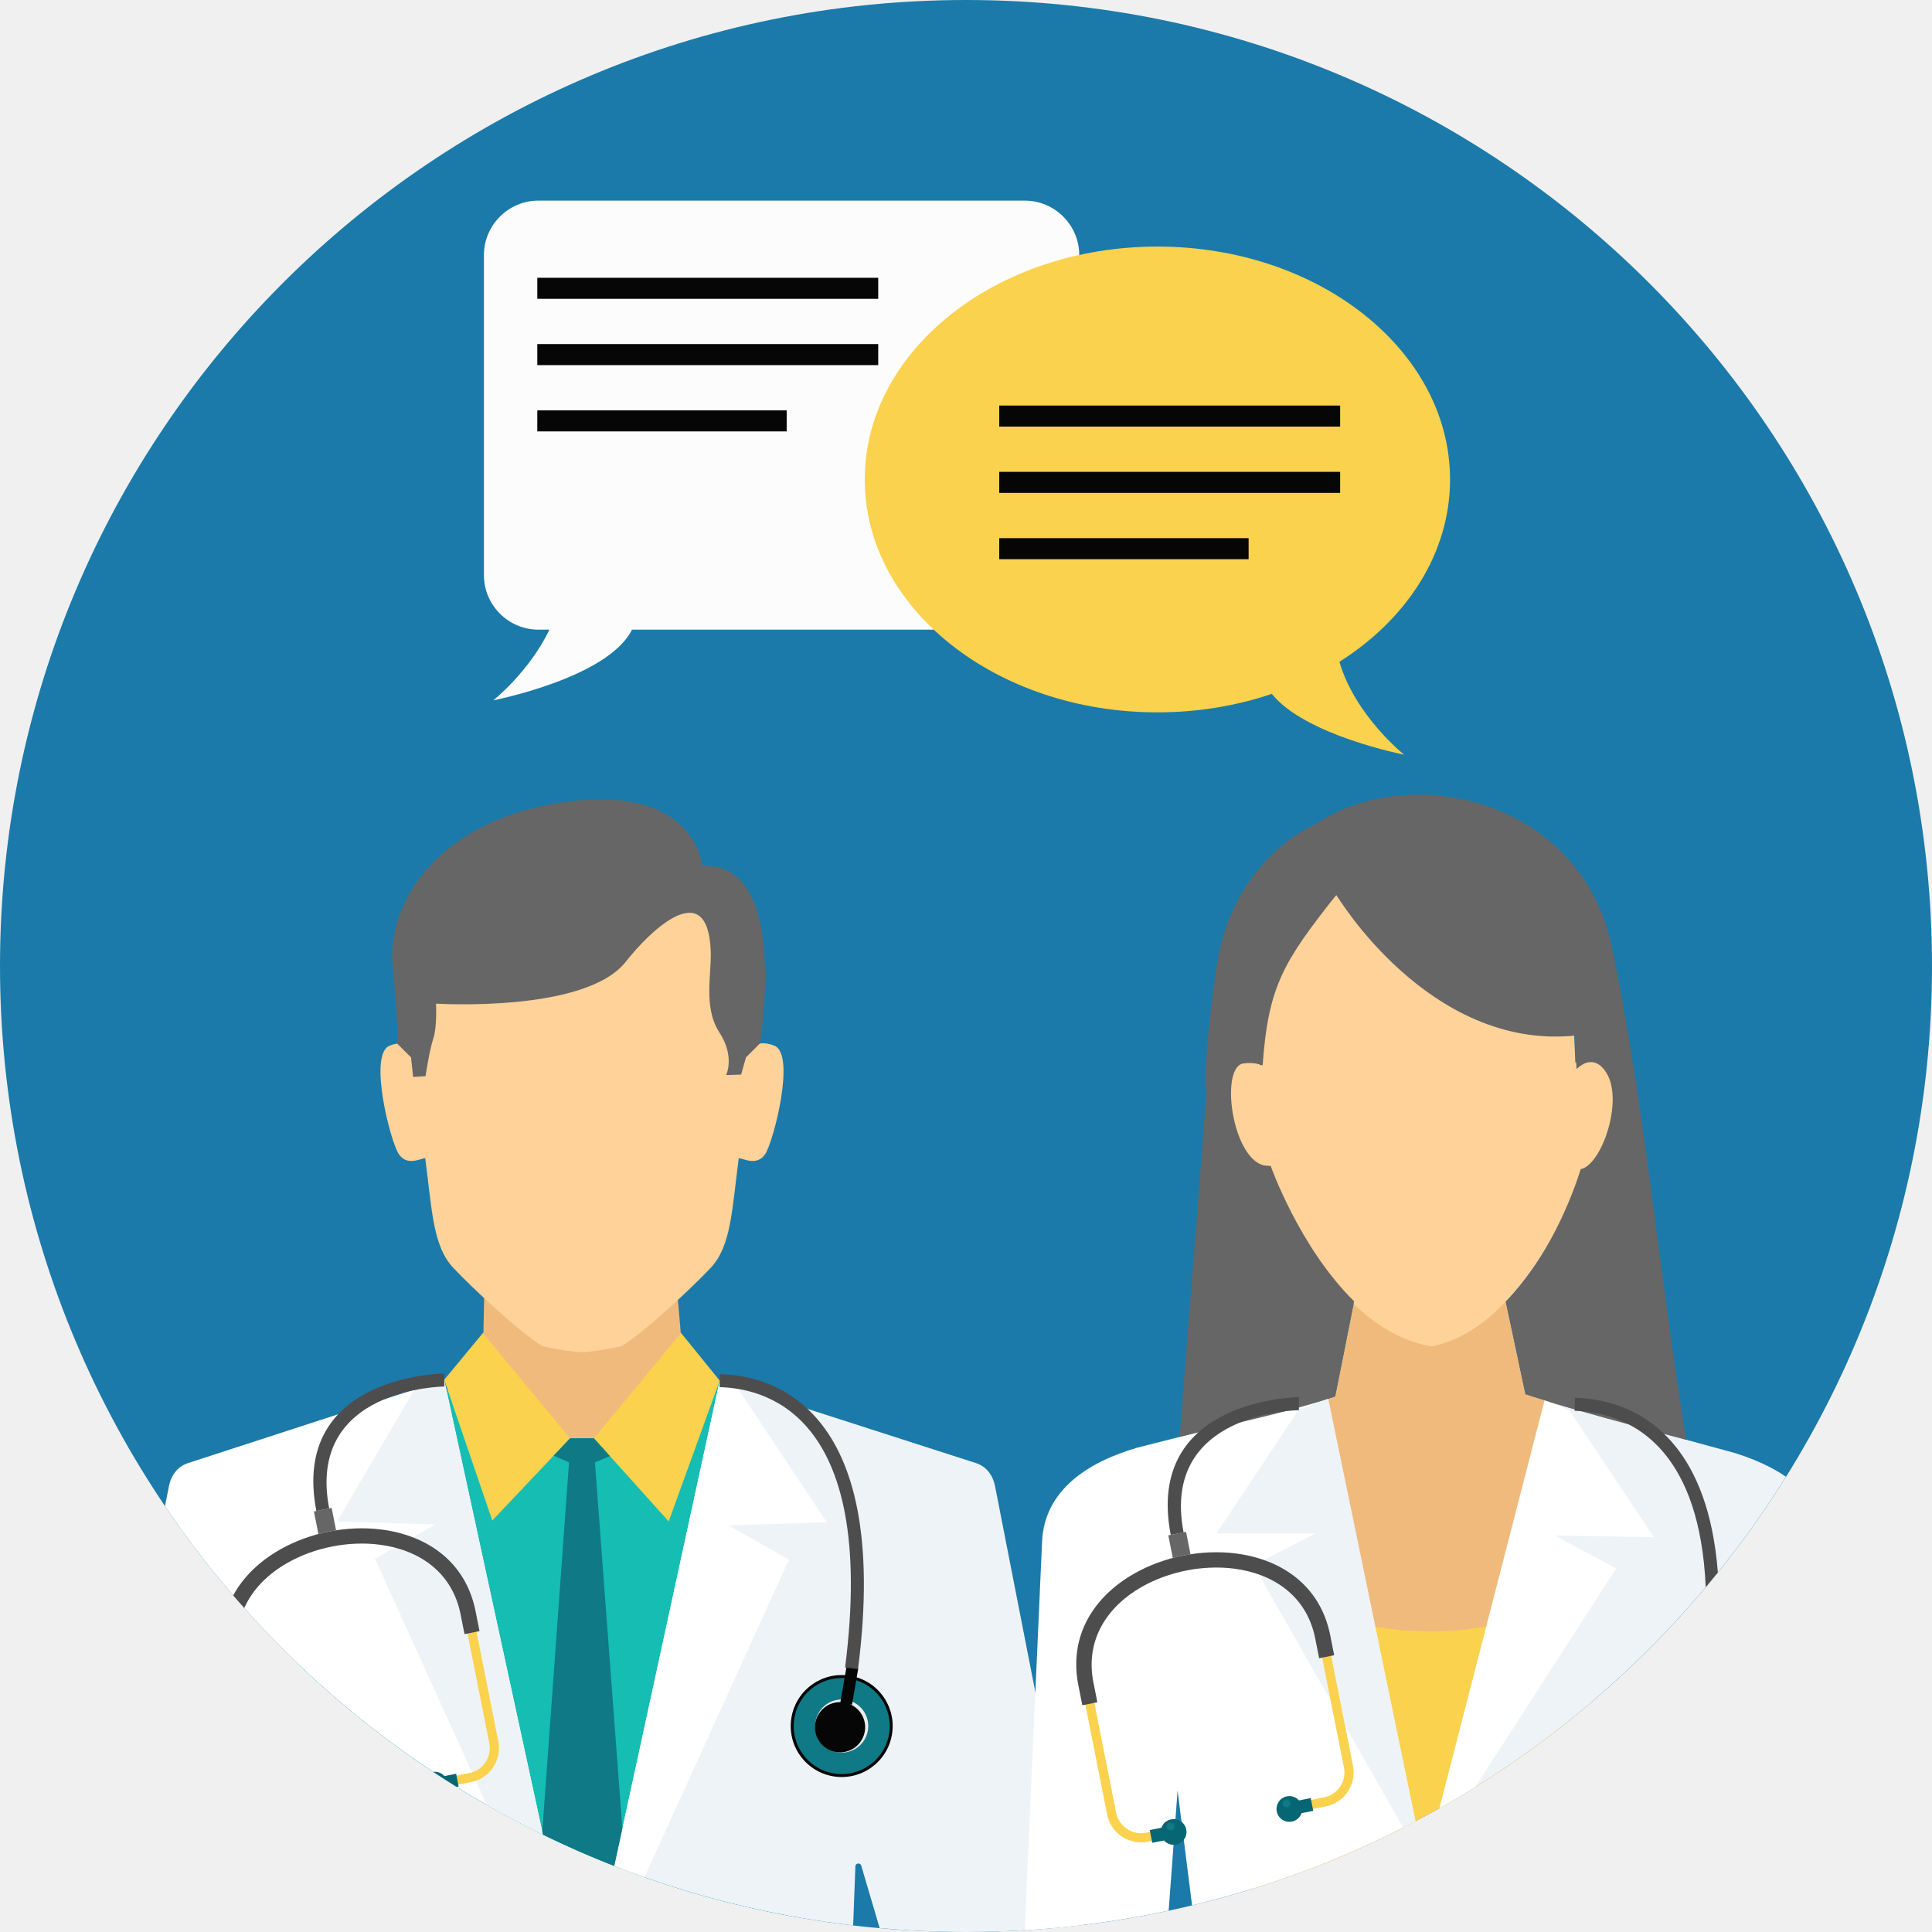
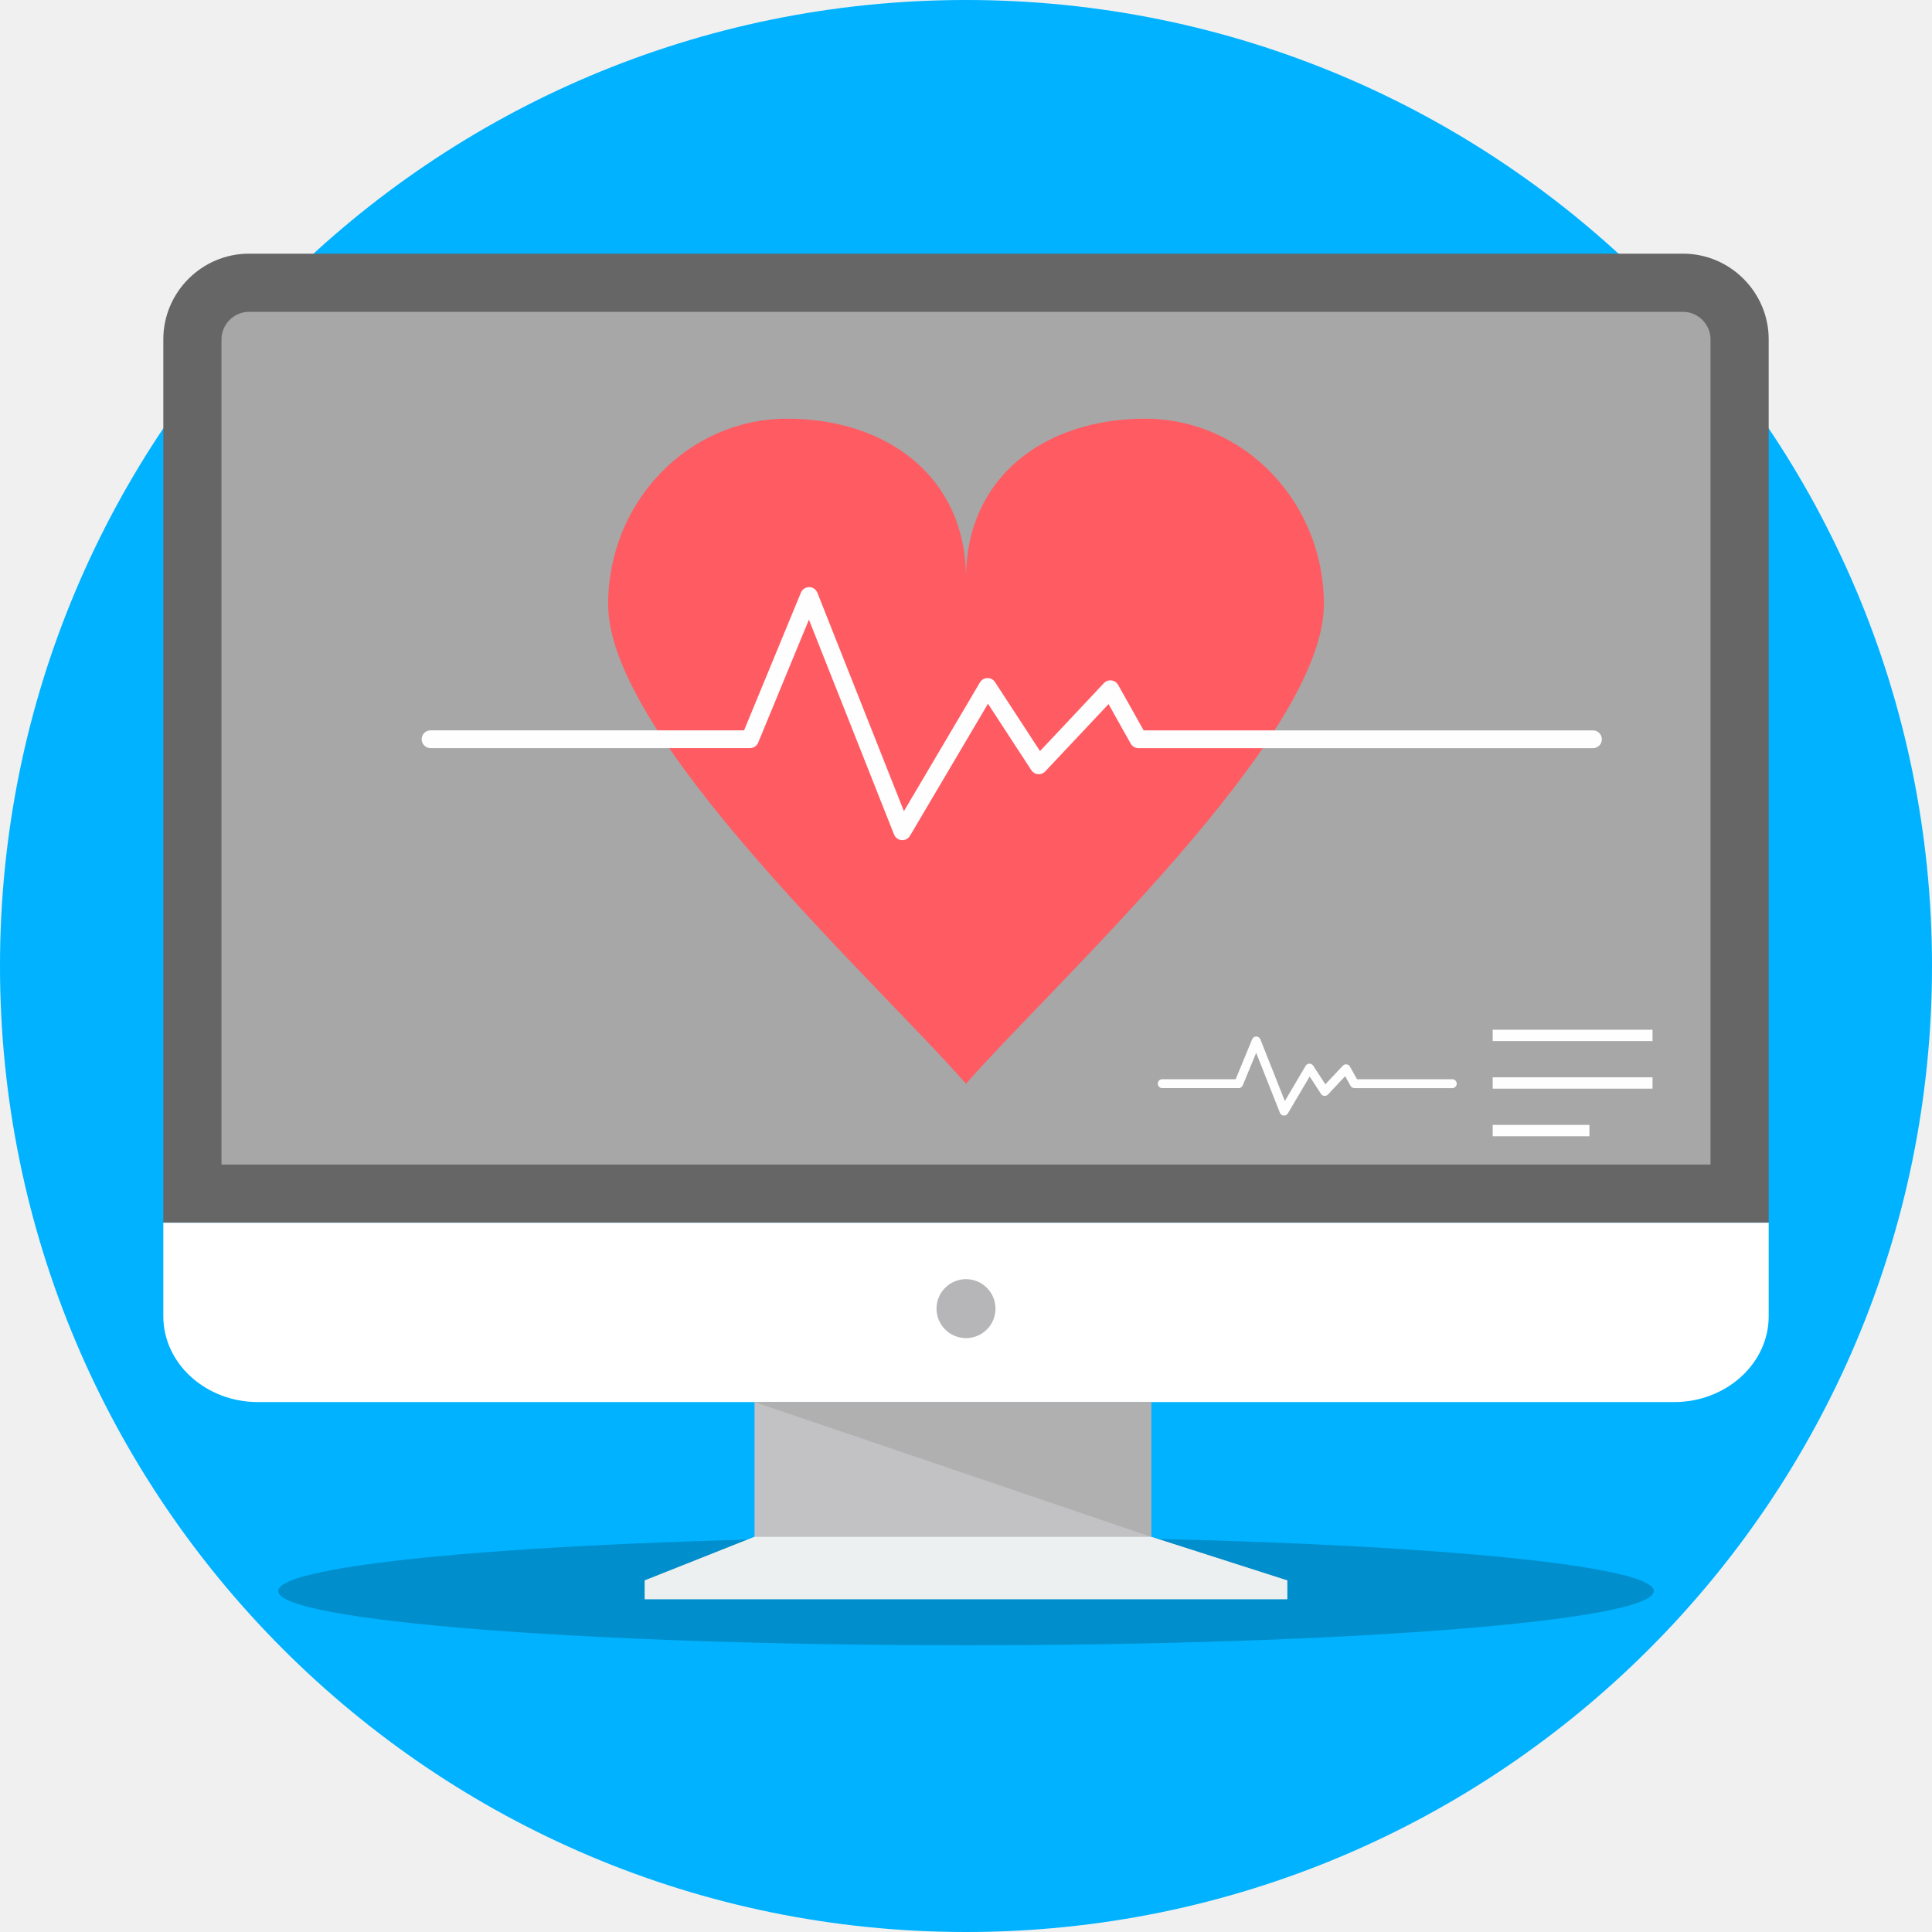
<svg xmlns="http://www.w3.org/2000/svg" version="1.1" id="Layer_1" x="0px" y="0px" viewBox="0 0 512 512" style="enable-background:new 0 0 512 512;" xml:space="preserve" width="512px" height="512px" class="">
  <g>
-     <circle style="fill:#1B7AA9" cx="256" cy="255.999" r="255.999" data-original="#FAD24D" class="" data-old_color="#1C7BAA" />
-     <path style="fill:#B3B3B3;" d="M127.973,353.245c17.504,0,35.009,0,52.512,0l0.288,3.588l-25.664,38.905l-27.565-39.29l0.43-3.203  L127.973,353.245L127.973,353.245z" data-original="#B3B3B3" class="" />
-     <path style="fill:#F0BA7D;" d="M128.311,343.487l-0.454,21.944l-37.233,20.36v65.603c3.672,3.111,7.428,6.125,11.271,9.025H153.3  h62.669v-74.63l-34.602-21.506l-1.899-21.941L128.311,343.487z" data-original="#F0BA7D" class="" />
-     <path style="fill:#FED298;" d="M111.107,279.491c0,0-2.135-4.693-7.867-2.366c-5.731,2.324,0.257,25.503,2.447,28.735  c2.19,3.234,5.716,1.178,6.998,1.052c1.825,13.818,1.988,23.342,7.52,29.168c5.238,5.519,17.236,16.761,23.552,20.682  c4.278,0.902,7.473,1.432,10.476,1.592c3.003-0.16,6.196-0.69,10.476-1.592c6.319-3.921,18.314-15.163,23.555-20.682  c5.532-5.826,5.692-15.35,7.517-29.168c1.285,0.126,4.808,2.18,6.998-1.052c2.191-3.232,8.184-26.411,2.45-28.735  c-5.731-2.324-7.869,2.366-7.869,2.366s5.668-18.201-4.406-36.118c-6.901-12.281-22.642-18.649-38.721-19.117  c-16.077,0.467-31.82,6.836-38.721,19.117C105.441,261.29,111.107,279.491,111.107,279.491z" data-original="#FED298" class="" />
-     <path style="fill:#15BDB2;" d="M109.599,371.889l8.916-3.509l7.184-6.457l25.369,19.242h6.319l25.38-19.266l16.1,9.993  l27.974,47.553l-16.318,88.527c-50.572-9.067-95.989-32.986-131.583-67.084l-5.904-17.647L109.599,371.889z" data-original="#15BDB2" class="" />
+     <circle style="fill:#ECF0F1;" cx="256" cy="256" r="256" data-original="#ECF0F1" class="" />
+     <circle style="fill:#00B2FF" cx="256" cy="256" r="256" data-original="#FAD24D" class="" data-old_color="#FAD24D" />
+     <ellipse style="fill:#008FCC" cx="256" cy="421.646" rx="182.284" ry="14.37" data-original="#EDB937" class="" data-old_color="#EDB937" />
+     <path style="fill:#666666;" d="M65.983,67.223H446.02c12.486,0,22.701,10.216,22.701,22.702v234.107H43.282V89.924  C43.282,77.439,53.498,67.223,65.983,67.223L65.983,67.223z" data-original="#666666" class="" />
+     <path style="fill:#A7A7A7" d="M58.696,308.616h394.608V89.924c0-3.978-3.309-7.287-7.286-7.287H65.982  c-3.977,0-7.286,3.309-7.286,7.287V308.616L58.696,308.616z" data-original="#0F7986" class="active-path" data-old_color="#A8A8A8" />
+     <path style="fill:#FFFFFF;" d="M468.72,324.031v24.828c0,12.488-11.259,22.702-25.025,22.702H68.307  c-13.764,0-25.025-10.214-25.025-22.702v-24.828H468.72L468.72,324.031z" data-original="#FFFFFF" />
+     <circle style="fill:#B6B6B8;" cx="256" cy="346.803" r="7.815" data-original="#B6B6B8" class="" />
+     <path style="fill:#C2C2C4;" d="M305.066,407.273l36.096,11.566H170.837l29.124-11.566V371.56h105.105V407.273z" data-original="#C2C2C4" class="" />
+     <path style="fill:#B0B0B0;" d="M305.066,407.273L199.961,371.56h105.105V407.273z" data-original="#B0B0B0" class="" />
+     <path style="fill:#ECF0F1;" d="M199.961,407.273h105.105l36.096,11.566v4.981h-85.161h-85.164v-4.981L199.961,407.273  L199.961,407.273z" data-original="#ECF0F1" class="" />
+     <path style="fill:#FF5B62;" d="M208.582,110.96c26.189,0,47.419,15.158,47.419,42.328c0-27.169,21.232-42.328,47.42-42.328  s47.419,22.025,47.419,49.194c0,35.163-71.232,100.109-94.839,127.049c-23.606-26.938-94.839-91.886-94.839-127.049  C161.161,132.985,182.393,110.96,208.582,110.96z" data-original="#FF5B62" class="" />
    <g>
-       <path style="fill:#FAD24D" d="M190.728,365.877l-10.243-12.63l-23.096,27.916l19.824,22.028l13.514-37.312v-0.002H190.728z" data-original="#21D0C3" class="active-path" data-old_color="#000000" />
-       <path style="fill:#FAD24D" d="M117.719,365.655l10.256-12.407l23.096,27.916l-20.612,21.799L117.719,365.655z" data-original="#21D0C3" class="active-path" data-old_color="#000000" />
-     </g>
-     <path style="fill:#FFFFFF;" d="M117.719,365.655l-67.886,22.078c-2.762,0.897-4.496,3.245-5.057,6.091l-1.049,5.315  c25.071,37.105,59.615,67.275,100.162,87.057l-26.167-120.54h-0.003V365.655z" data-original="#FFFFFF" class="" />
-     <g>
-       <path style="fill:#EEF3F7;" d="M117.719,365.655l-7.777,2.389l-20.601,35.148l26.004,0.815l-15.966,9.089l29.627,65.229   c4.86,2.783,9.823,5.403,14.878,7.872l-26.167-120.54L117.719,365.655z" data-original="#EEF3F7" class="" />
-       <path style="fill:#EEF3F7;" d="M190.728,365.877l67.91,21.855c2.765,0.889,4.496,3.245,5.054,6.091l22.767,116.364   c-9.988,1.186-20.15,1.812-30.458,1.812c-7.712,0-15.342-0.362-22.88-1.028l-4.884-16.567c-0.108-0.372-0.469-0.603-0.855-0.556   s-0.677,0.354-0.698,0.743l-0.588,15.662c-22.081-2.571-43.308-7.937-63.306-15.759l27.94-128.614L190.728,365.877z" data-original="#EEF3F7" class="" />
-     </g>
-     <path style="fill:#FFFFFF;" d="M190.728,365.877l4.318,1.314l24.061,36.224l-26.004,0.818l15.966,9.089l-38.275,84.135  c-2.689-0.949-5.361-1.93-8.005-2.964l27.94-128.614V365.877z" data-original="#FFFFFF" class="" />
-     <path style="fill:#666666;" d="M192.415,284.911l3.995-0.139l1.285-4.556l3.762-3.756c2.486-18.715,3.221-47.838-15.355-46.999  c0,0-1.676-21.238-35.18-17.074c-33.506,4.163-48.647,25.794-46.841,43.841c1.804,18.047,1.076,20.231,1.076,20.231l3.762,3.759  l0.569,5.186l3.287-0.21c0,0,1.028-6.94,2.062-9.993c1.031-3.051,0.711-9.23,0.711-9.23s39.575,2.521,50.27-11.082  c6.605-8.402,21.776-22.959,22.54-2.797c0.226,5.978-1.996,14.938,2.259,21.459c4.255,6.523,1.804,11.366,1.804,11.366  L192.415,284.911z" data-original="#666666" class="" />
-     <path style="fill:#0F7986;" d="M162.785,494.491l2.146-9.873l-7.269-97.059l3.96-1.69l-4.234-4.706h-6.319l-4.343,4.593l4.076,1.802  l-7.09,97.846l0.173,0.792c6.167,3.008,12.468,5.781,18.899,8.297v-0.004H162.785z" data-original="#0F7986" class="" />
-     <path style="fill:#060606" d="M220.761,470.732c-7.353-1.27-12.284-8.257-11.014-15.612c1.27-7.35,8.26-12.284,15.609-11.016  c7.355,1.27,12.286,8.26,11.016,15.614C235.104,467.07,228.114,472.001,220.761,470.732z" data-original="#FEFEFE" class="" data-old_color="#0C0C0C" />
-     <path style="fill:#0F7986;" d="M220.895,469.958c-6.924-1.196-11.567-7.777-10.374-14.702c1.196-6.924,7.78-11.57,14.702-10.374  c6.924,1.196,11.567,7.78,10.374,14.704C234.401,466.511,227.82,471.154,220.895,469.958z" data-original="#0F7986" class="" />
-     <path style="fill:#EBECEC;" d="M221.86,464.358c-3.83-0.664-6.4-4.305-5.739-8.134c0.664-3.832,4.307-6.4,8.134-5.739  c3.832,0.664,6.402,4.302,5.742,8.134C229.336,462.448,225.692,465.019,221.86,464.358z" data-original="#EBECEC" class="" />
-     <path style="fill:#060606" d="M222.689,451.238l3.095,0.533l1.663-9.634l-3.093-0.533L222.689,451.238z" data-original="#FEFEFE" class="" data-old_color="#0C0C0C" />
-     <path style="fill:#FAD24D" d="M120.39,473.148l4.493-0.892c2.463-0.488,4.504-1.941,5.802-3.887  c1.298-1.943,1.865-4.383,1.374-6.846l-6.818-34.346c-2.573-12.961-12.711-19.571-24.296-21.037  c-4.44-0.561-9.094-0.356-13.603,0.538c-4.511,0.892-8.887,2.479-12.774,4.693c-5.217,2.972-9.558,7.061-12.186,12.105  c0.58,0.669,1.173,1.322,1.758,1.983c2.342-5.023,6.526-9.075,11.625-11.977c3.659-2.085,7.788-3.583,12.05-4.427  c4.26-0.844,8.648-1.036,12.829-0.506c10.605,1.34,19.877,7.347,22.208,19.101l6.818,34.348c0.359,1.805-0.058,3.594-1.01,5.02  c-0.955,1.424-2.45,2.492-4.257,2.848l-5.797,1.149l0.231,1.165c0.514,0.325,1.033,0.643,1.548,0.968H120.39z" data-original="#21D0C3" class="active-path" data-old_color="#000000" />
-     <path style="fill:#4D4D4D;" d="M127.079,432.265l-1.041-5.246c-2.652-13.362-13.083-20.173-24.995-21.682  c-4.525-0.572-9.265-0.367-13.857,0.546c-4.596,0.91-9.052,2.529-13.013,4.785c-5.254,2.993-9.645,7.09-12.36,12.134  c0.963,1.12,1.941,2.225,2.922,3.326c2.24-5.02,6.372-9.065,11.429-11.946c3.586-2.041,7.63-3.507,11.809-4.336  c4.176-0.828,8.477-1.015,12.574-0.496c10.274,1.295,19.258,7.103,21.511,18.458l1.041,5.246L127.079,432.265z" data-original="#4D4D4D" class="" />
-     <path style="fill:#076673;" d="M121.546,473.439l-0.522,0.105c-2.091-1.298-4.158-2.628-6.209-3.984  c1.141-0.142,2.238,0.306,2.961,1.118l3.098-0.617l0.669,3.378H121.546z" data-original="#076673" class="" />
-     <path style="fill:#666666;" d="M89.071,405.573l-1.183-5.957l-2.35,0.467l-2.347,0.467l1.196,6.017  c0.894-0.262,1.802-0.483,2.718-0.664c0.651-0.129,1.306-0.239,1.967-0.328V405.573z" data-original="#666666" class="" />
-     <path style="fill:#060606" d="M221.486,464.292c-3.622-0.627-6.054-4.071-5.427-7.693c0.625-3.622,4.068-6.054,7.691-5.427  c3.622,0.627,6.054,4.071,5.427,7.693c-0.627,3.622-4.071,6.054-7.693,5.427H221.486z" data-original="#FEFEFE" class="" data-old_color="#0C0C0C" />
-     <g>
-       <path style="fill:#4D4D4D;" d="M117.751,367.441c-0.105,0-36.696,0.304-30.513,32.318l-3.402,0.651   c-6.966-36.09,33.761-36.423,33.876-36.423L117.751,367.441z" data-original="#4D4D4D" class="" />
-       <path style="fill:#4D4D4D;" d="M190.767,364.149c5.97,0.16,17.511,1.786,26.392,12.59c8.693,10.573,14.786,29.994,10.227,65.597   l-3.431-0.433c4.412-34.458-1.287-53.011-9.469-62.966c-7.992-9.724-18.414-11.19-23.803-11.334l0.081-3.454L190.767,364.149   L190.767,364.149z" data-original="#4D4D4D" class="" />
-     </g>
-     <path style="fill:#F0BA7D;" d="M358.959,344.28l-5.128,25.771l-17.183,5.909l7.633,120.409c25.228-9.27,48.591-22.398,69.376-38.668  l1.587-84.77l-10.975-3.452l-5.592-26.287l-39.723,1.091L358.959,344.28z" data-original="#F0BA7D" class="" />
-     <path style="fill:#FAD24D" d="M332.751,420.711c28.604,13.871,58.028,16.779,89.004,0.784l-0.262,29.803  c-25.899,21.968-56.222,38.886-89.445,49.216l0.703-79.8L332.751,420.711L332.751,420.711z" data-original="#21D0C3" class="active-path" data-old_color="#000000" />
-     <path style="fill:#EEF3F7;" d="M409.793,371.438l49.829,13.592c4.949,1.527,9.692,3.591,13.687,6.324  c-22.715,36.392-54.315,66.655-91.76,87.776l28.247-107.693h-0.003V371.438z" data-original="#EEF3F7" class="" />
-     <g>
-       <path style="fill:#FFFFFF;" d="M409.319,371.087l6.568,2.647l22.395,33.627l-26.251-0.422l16.27,8.708l-37.339,57.908   c-3.121,1.941-6.288,3.817-9.495,5.624l27.853-108.091H409.319z" data-original="#FFFFFF" class="" />
-       <path style="fill:#FFFFFF;" d="M351.5,370.924l-50.063,12.711c-12.992,3.762-24.664,11.195-25.277,24.916l-4.59,102.96   c12.997-0.779,25.732-2.526,38.136-5.175l2.366-31.823l3.837,30.416c20.834-4.997,40.677-12.54,59.183-22.282L351.5,370.924z" data-original="#FFFFFF" class="" />
-     </g>
-     <path style="fill:#EEF3F7;" d="M351.98,370.58l-7.827,2.998l-21.771,32.759l26.259,0.039l-16.425,8.419l39.641,69.539  c1.102-0.559,2.19-1.136,3.282-1.711L351.98,370.58z" data-original="#EEF3F7" class="" />
-     <path style="fill:#FED298;" d="M325.073,282.482c-0.836,8.443,0.855,27.196,11.1,26.482c0,0,14.744,42.975,43.133,47.841  c24.509-4.48,39.416-43.4,40.549-47.104c3.375,1.154,12.821-14.565,5.582-27.423c-2.077-3.688-7.96-0.701-7.96-0.701l-0.451-10.736  c-38.729,3.762-62.879-33.698-62.879-33.698c-14.765,16.058-18.316,25.226-19.895,45.199c0,0-2.773-1.724-5.85-1.788  C327.476,280.535,326.284,281.341,325.073,282.482z" data-original="#FED298" class="" />
-     <path style="fill:#666666;" d="M353.831,370.048l5.018-25.194c-14.532-14.309-22.112-35.891-22.112-35.891  c-9.902,1.104-13.879-26.186-7.216-27.14c3.048-0.435,5.086,0.519,5.086,0.519c1.5-21.089,5.563-27.505,19.539-45.199  c0,0,24.415,41.077,63.114,37.315l0.554,8.856c1.83-1.799,5.173-3.488,7.96,1.094c4.532,7.457-1.398,24.404-6.885,25.435  c-0.779,2.613-6.888,21.891-19.832,35.103l5.217,24.528c14.521,4.703,28.522,8.336,42.58,12.073  c-7.14-43.521-11.232-90.619-19.756-130.823c-8.184-38.576-52.906-49.367-78.622-32.234c0,0-22.175,8.936-26.225,38.571  c-4.047,29.635-2.497,32.491-2.497,32.491l-7.145,91.249c13.249-3.365,28.591-6.405,41.225-10.752L353.831,370.048z" data-original="#666666" class="" />
-     <path style="fill:#FAD24D" d="M345.562,479.86l5.81-1.152c2.465-0.49,4.509-1.943,5.81-3.892c1.303-1.946,1.867-4.391,1.374-6.86  l-6.825-34.401c-2.578-12.984-12.732-19.605-24.339-21.071c-4.448-0.564-9.11-0.359-13.626,0.538  c-4.519,0.894-8.903,2.484-12.792,4.701c-10.14,5.774-16.974,15.759-14.395,28.762l6.831,34.406  c0.488,2.468,1.946,4.509,3.892,5.813h0.003c1.949,1.303,4.388,1.865,6.854,1.377l5.802-1.154l-0.475-2.389l-5.805,1.154  c-1.807,0.356-3.601-0.055-5.028-1.01l0,0c-1.429-0.957-2.494-2.455-2.856-4.263l-6.828-34.404  c-2.339-11.798,3.918-20.892,13.199-26.173c3.665-2.091,7.801-3.588,12.071-4.435c4.265-0.844,8.664-1.039,12.85-0.509  c10.623,1.343,19.911,7.358,22.248,19.135l6.831,34.406c0.359,1.807-0.058,3.599-1.012,5.028c-0.957,1.429-2.455,2.494-4.263,2.853  l-5.808,1.152l0.475,2.392L345.562,479.86z" data-original="#21D0C3" class="active-path" data-old_color="#000000" />
-     <path style="fill:#4D4D4D;" d="M353.572,438.656l-1.041-5.257c-2.657-13.385-13.107-20.205-25.039-21.715  c-4.535-0.572-9.283-0.37-13.884,0.546c-4.601,0.91-9.067,2.531-13.033,4.79c-10.429,5.938-17.454,16.22-14.791,29.627l1.044,5.257  l3.984-0.794l-1.044-5.254c-2.261-11.397,3.809-20.194,12.798-25.312c3.594-2.043,7.646-3.512,11.83-4.344  c4.186-0.828,8.493-1.018,12.598-0.501c10.293,1.303,19.289,7.116,21.548,18.49l1.044,5.257l3.984-0.792L353.572,438.656z" data-original="#4D4D4D" class="" />
-     <g>
-       <path style="fill:#076673;" d="M305.361,488.366l3.108-0.617c0.779,0.876,1.983,1.327,3.213,1.083   c1.849-0.367,3.051-2.164,2.684-4.01c-0.367-1.846-2.162-3.048-4.008-2.678c-1.233,0.244-2.177,1.12-2.563,2.225l-3.106,0.617   l0.674,3.383L305.361,488.366z" data-original="#076673" class="" />
-       <path style="fill:#076673;" d="M348.03,479.897l-3.103,0.617c-0.385,1.107-1.329,1.983-2.563,2.227   c-1.844,0.364-3.641-0.834-4.008-2.684c-0.364-1.846,0.834-3.643,2.681-4.01c1.233-0.244,2.439,0.21,3.216,1.083l3.103-0.619   l0.672,3.386H348.03z" data-original="#076673" class="" />
-     </g>
-     <path style="fill:#666666;" d="M315.501,411.916l-1.189-5.967l-2.352,0.467l-2.35,0.467l1.196,6.025  c0.897-0.263,1.804-0.483,2.723-0.664c0.656-0.129,1.311-0.239,1.972-0.325v-0.003H315.501z" data-original="#666666" class="" />
-     <g>
-       <path style="fill:#0F7986;" d="M310.415,485.043c0.561-0.11,0.923-0.653,0.813-1.212c-0.11-0.561-0.653-0.923-1.212-0.815   c-0.561,0.11-0.923,0.656-0.813,1.215s0.653,0.923,1.212,0.81V485.043z" data-original="#0F7986" class="" />
-       <path style="fill:#0F7986;" d="M341.123,478.94c0.559-0.11,0.92-0.656,0.813-1.212c-0.116-0.559-0.656-0.92-1.217-0.813   c-0.559,0.113-0.92,0.653-0.81,1.217C340.018,478.69,340.561,479.05,341.123,478.94z" data-original="#0F7986" class="" />
-     </g>
-     <g>
-       <path style="fill:#4D4D4D;" d="M344.228,373.72c-0.108,0-36.756,0.304-30.566,32.371l-3.407,0.651   c-6.979-36.147,33.819-36.481,33.934-36.486L344.228,373.72z" data-original="#4D4D4D" class="" />
-       <path style="fill:#4D4D4D;" d="M417.369,370.423c5.98,0.16,17.543,1.788,26.437,12.611c5.634,6.854,10.177,17.419,11.447,33.682   c-1.06,1.314-2.133,2.615-3.219,3.908c-0.771-17.511-5.244-28.504-10.902-35.387c-8.008-9.742-18.445-11.208-23.843-11.355   L417.369,370.423z" data-original="#4D4D4D" class="" />
-     </g>
-     <path style="fill:#FCFCFC" d="M142.677,53.166h128.904c7.937,0,14.432,6.494,14.432,14.432v84.833  c0,7.937-6.494,14.432-14.432,14.432H167.477c-6.293,12.79-36.735,18.725-36.735,18.725s9.511-7.559,14.873-18.725h-2.938  c-7.937,0-14.432-6.494-14.432-14.432V67.598C128.245,59.66,134.74,53.166,142.677,53.166z" data-original="#FF5B62" class="" data-old_color="#FCF9F9" />
-     <path style="fill:#FAD24D" d="M306.723,65.344c42.831,0,77.552,27.633,77.552,61.719c0,19.576-11.452,37.018-29.318,48.326  c4.192,14.314,17.146,24.609,17.146,24.609s-26.286-5.128-35.053-16.118c-9.317,3.156-19.568,4.902-30.33,4.902  c-42.831,0-77.554-27.633-77.554-61.719s34.723-61.719,77.554-61.719L306.723,65.344L306.723,65.344z" data-original="#21D0C3" class="active-path" data-old_color="#000000" />
-     <g>
-       <path style="fill:#060606" d="M142.392,73.615h90.347v5.576h-90.347V73.615z M142.392,108.752h66.087v5.576h-66.087V108.752z    M142.392,91.183h90.347v5.576h-90.347V91.183z" data-original="#FEFEFE" class="" data-old_color="#0C0C0C" />
-       <path style="fill:#060606" d="M264.807,107.477h90.347v5.576h-90.347L264.807,107.477L264.807,107.477z M264.807,142.616h66.087   v5.576h-66.087V142.616z M264.807,125.046h90.347v5.576h-90.347L264.807,125.046L264.807,125.046z" data-original="#FEFEFE" class="" data-old_color="#0C0C0C" />
+       <path style="fill:#FEFEFE" d="M114.103,198.26c-1.301,0-2.357-1.056-2.357-2.357c0-1.301,1.056-2.357,2.357-2.357h83.087   l15.061-36.495c0.493-1.2,1.867-1.773,3.067-1.281c0.616,0.253,1.066,0.737,1.291,1.31l0.006-0.002l22.931,57.888l20.15-34.119   c0.662-1.119,2.105-1.49,3.224-0.828c0.365,0.216,0.652,0.516,0.847,0.86l11.847,18.165l16.933-18.008   c0.889-0.945,2.378-0.99,3.324-0.102c0.18,0.169,0.325,0.358,0.44,0.562l0.002-0.001l6.763,12.063h119.071   c1.301,0,2.357,1.056,2.357,2.357s-1.056,2.357-2.357,2.357H301.699v-0.004c-0.822,0-1.622-0.434-2.053-1.203l-5.871-10.473   l-16.782,17.847l-0.001-0.001c-0.126,0.133-0.269,0.255-0.431,0.36c-1.088,0.706-2.545,0.397-3.251-0.691l-11.485-17.611   l-20.63,34.93c-0.255,0.468-0.669,0.853-1.203,1.064c-1.21,0.477-2.579-0.117-3.057-1.326l-22.56-56.951l-13.372,32.402   c-0.304,0.951-1.196,1.639-2.246,1.639L114.103,198.26L114.103,198.26z M263.769,180.88c0.403,0.71,0.427,1.61-0.019,2.363" data-original="#FEFEFE" class="" />
+       <path style="fill:#FEFEFE" d="M308.003,288.363c-0.651,0-1.179-0.528-1.179-1.179c0-0.651,0.528-1.179,1.179-1.179h19.463   l4.367-10.584c0.247-0.6,0.933-0.886,1.534-0.64c0.307,0.126,0.533,0.369,0.646,0.656l0.004-0.001l6.478,16.354l5.513-9.336   c0.33-0.559,1.053-0.744,1.612-0.414c0.177,0.105,0.316,0.249,0.414,0.414l3.197,4.901l4.634-4.928   c0.444-0.473,1.191-0.495,1.663-0.051c0.09,0.085,0.163,0.18,0.221,0.281l1.879,3.352h25.239c0.651,0,1.179,0.528,1.179,1.179   s-0.528,1.179-1.179,1.179h-25.926v-0.002c-0.412,0-0.812-0.217-1.027-0.601l-1.432-2.556l-4.559,4.849l-0.001-0.001   c-0.064,0.066-0.136,0.129-0.216,0.181c-0.543,0.352-1.274,0.198-1.626-0.345l-3.006-4.61l-5.74,9.72   c-0.126,0.246-0.338,0.447-0.614,0.555c-0.605,0.239-1.29-0.059-1.529-0.664l-6.293-15.885l-3.524,8.54   c-0.154,0.473-0.597,0.815-1.121,0.815h-20.25V288.363z" data-original="#FEFEFE" class="" />
+       <path style="fill:#FEFEFE" d="M395.579,272.886h42.361v3.009h-42.361V272.886z M395.579,298.112h25.636v3.009h-25.636V298.112z    M395.579,285.498h42.361v3.009h-42.361V285.498z" data-original="#FEFEFE" class="" />
    </g>
  </g>
</svg>
